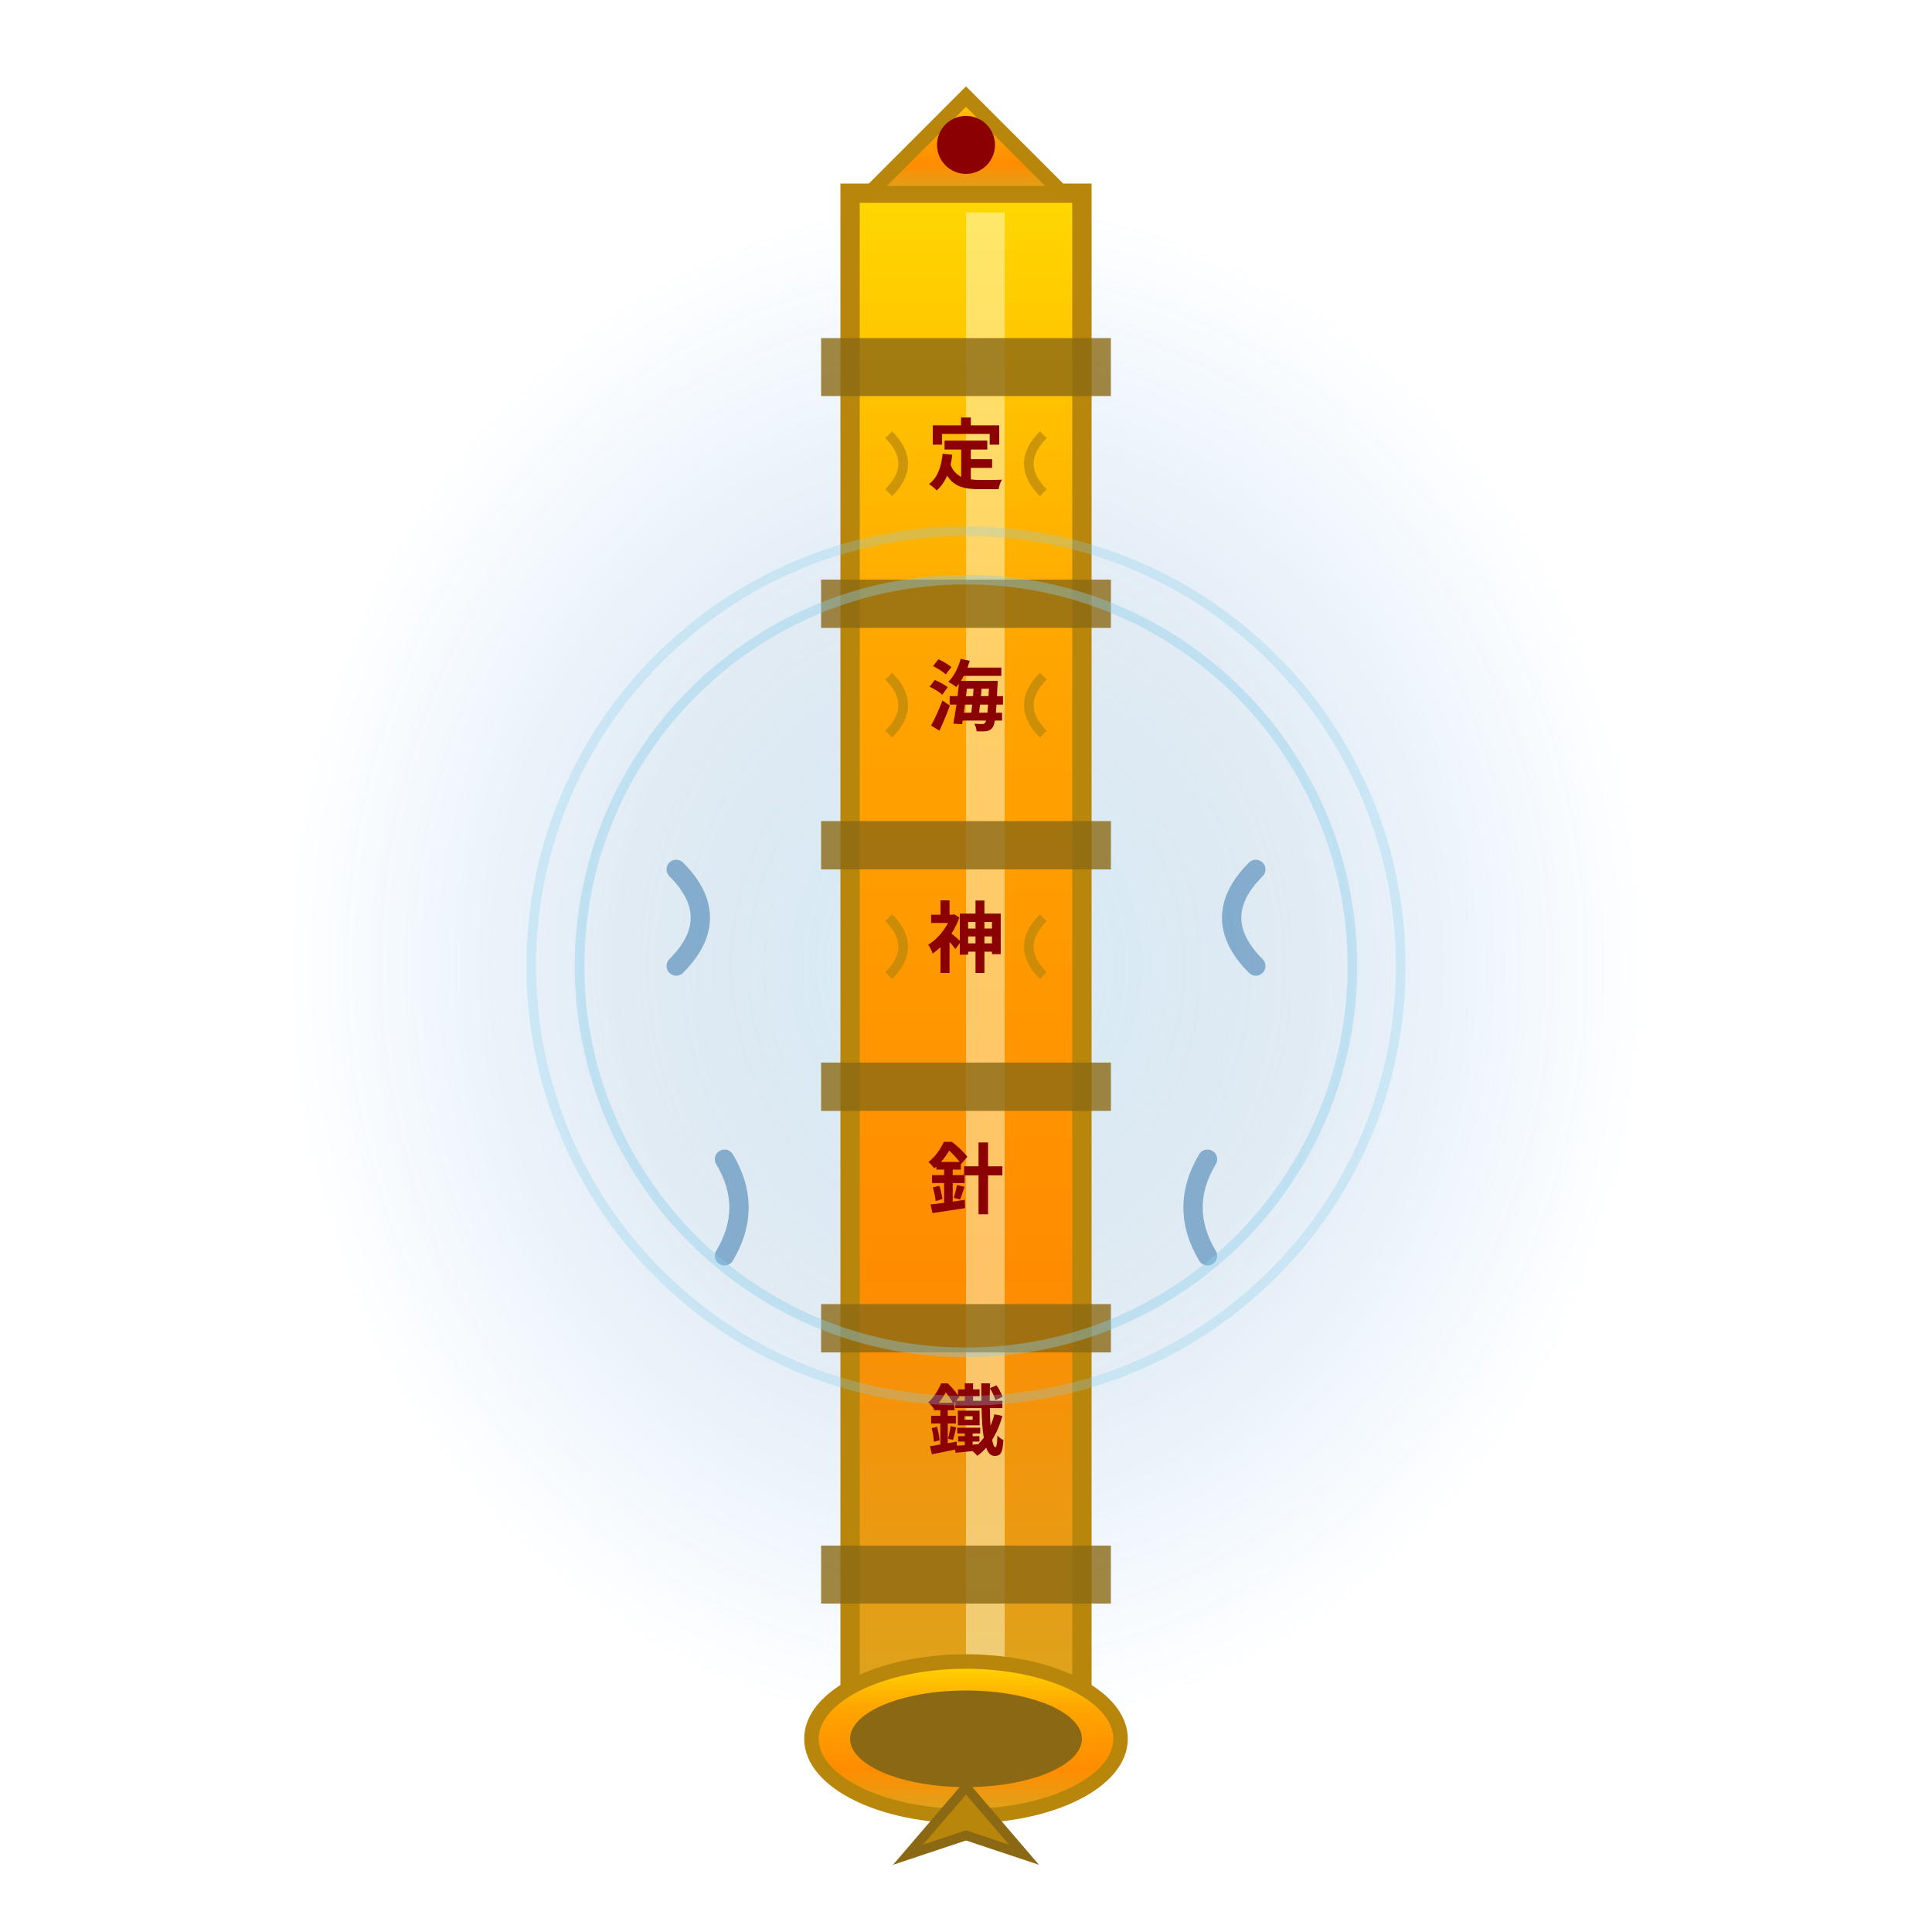
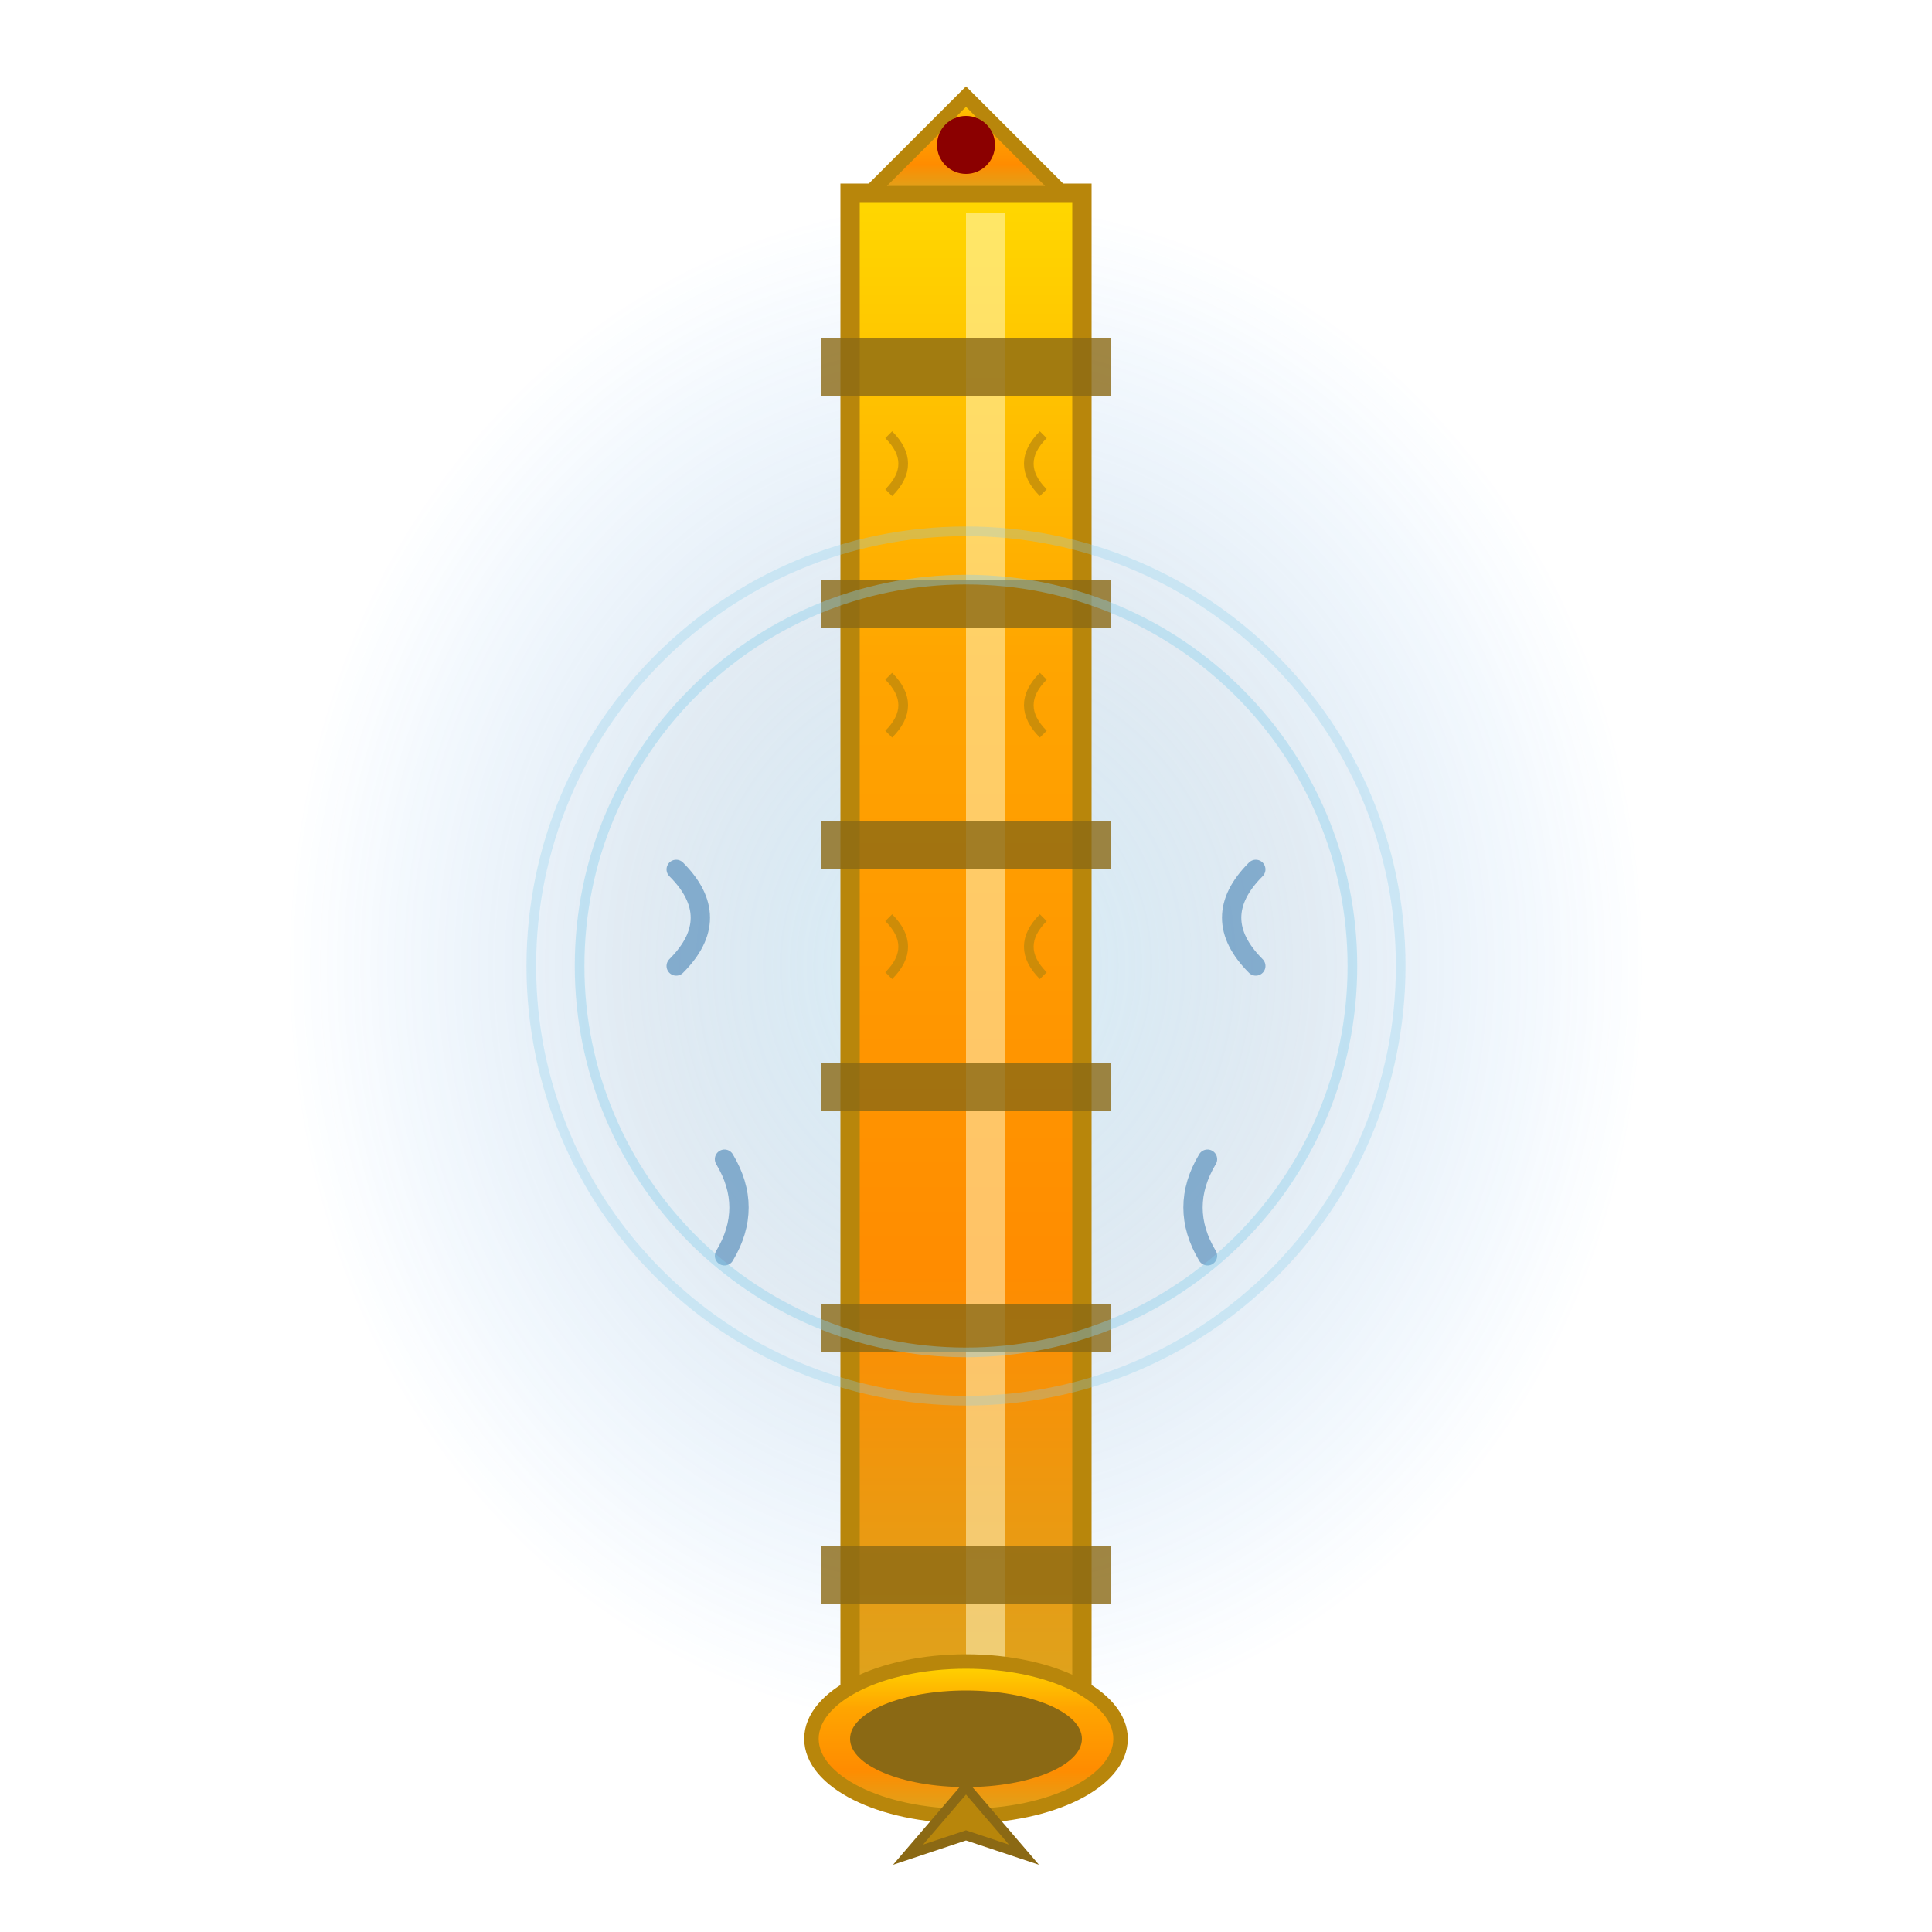
<svg xmlns="http://www.w3.org/2000/svg" viewBox="0 0 200 200">
  <defs>
    <linearGradient id="goldMetalGrad" x1="0%" y1="0%" x2="0%" y2="100%">
      <stop offset="0%" style="stop-color:#FFD700;stop-opacity:1" />
      <stop offset="30%" style="stop-color:#FFA500;stop-opacity:1" />
      <stop offset="70%" style="stop-color:#FF8C00;stop-opacity:1" />
      <stop offset="100%" style="stop-color:#DAA520;stop-opacity:1" />
    </linearGradient>
    <radialGradient id="powerGrad" cx="50%" cy="50%">
      <stop offset="0%" style="stop-color:#87CEEB;stop-opacity:0.8" />
      <stop offset="50%" style="stop-color:#4682B4;stop-opacity:0.4" />
      <stop offset="100%" style="stop-color:#1E90FF;stop-opacity:0" />
    </radialGradient>
    <linearGradient id="needleShine" x1="0%" y1="0%" x2="100%" y2="0%">
      <stop offset="0%" style="stop-color:#DAA520;stop-opacity:1" />
      <stop offset="50%" style="stop-color:#FFD700;stop-opacity:1" />
      <stop offset="100%" style="stop-color:#DAA520;stop-opacity:1" />
    </linearGradient>
  </defs>
  <ellipse cx="100" cy="100" rx="70" ry="80" fill="url(#powerGrad)" opacity="0.4">
    <animate attributeName="rx" values="70;75;70" dur="3s" repeatCount="indefinite" />
    <animate attributeName="ry" values="80;85;80" dur="3s" repeatCount="indefinite" />
  </ellipse>
  <rect x="88" y="20" width="24" height="160" fill="url(#goldMetalGrad)" stroke="#B8860B" stroke-width="2" />
  <rect x="100" y="22" width="4" height="156" fill="#FFFACD" opacity="0.5" />
  <path d="M 100 10 L 90 20 L 110 20 Z" fill="url(#goldMetalGrad)" stroke="#B8860B" stroke-width="1.5" />
  <circle cx="100" cy="15" r="3" fill="#8B0000" />
  <rect x="85" y="35" width="30" height="6" fill="#8B6914" opacity="0.8" />
  <rect x="85" y="60" width="30" height="5" fill="#8B6914" opacity="0.8" />
  <rect x="85" y="85" width="30" height="5" fill="#8B6914" opacity="0.8" />
  <rect x="85" y="110" width="30" height="5" fill="#8B6914" opacity="0.8" />
  <rect x="85" y="135" width="30" height="5" fill="#8B6914" opacity="0.8" />
  <rect x="85" y="160" width="30" height="6" fill="#8B6914" opacity="0.8" />
  <path d="M 92 45 Q 95 48, 92 51" stroke="#B8860B" stroke-width="1" fill="none" opacity="0.7" />
  <path d="M 108 45 Q 105 48, 108 51" stroke="#B8860B" stroke-width="1" fill="none" opacity="0.7" />
  <path d="M 92 70 Q 95 73, 92 76" stroke="#B8860B" stroke-width="1" fill="none" opacity="0.7" />
  <path d="M 108 70 Q 105 73, 108 76" stroke="#B8860B" stroke-width="1" fill="none" opacity="0.7" />
  <path d="M 92 95 Q 95 98, 92 101" stroke="#B8860B" stroke-width="1" fill="none" opacity="0.7" />
  <path d="M 108 95 Q 105 98, 108 101" stroke="#B8860B" stroke-width="1" fill="none" opacity="0.7" />
-   <text x="100" y="50" font-family="serif" font-size="8" fill="#8B0000" text-anchor="middle" font-weight="bold">定</text>
-   <text x="100" y="75" font-family="serif" font-size="8" fill="#8B0000" text-anchor="middle" font-weight="bold">海</text>
-   <text x="100" y="100" font-family="serif" font-size="8" fill="#8B0000" text-anchor="middle" font-weight="bold">神</text>
-   <text x="100" y="125" font-family="serif" font-size="8" fill="#8B0000" text-anchor="middle" font-weight="bold">針</text>
-   <text x="100" y="150" font-family="serif" font-size="8" fill="#8B0000" text-anchor="middle" font-weight="bold">鐵</text>
  <ellipse cx="100" cy="180" rx="16" ry="8" fill="url(#goldMetalGrad)" stroke="#B8860B" stroke-width="1.5" />
  <ellipse cx="100" cy="180" rx="12" ry="5" fill="#8B6914" />
  <path d="M 100 185 L 94 192 L 100 190 L 106 192 Z" fill="#B8860B" stroke="#8B6914" stroke-width="1" />
  <path d="M 70 90 Q 75 95, 70 100" stroke="#4682B4" stroke-width="2" fill="none" opacity="0.6" stroke-linecap="round">
    <animate attributeName="opacity" values="0.6;0.2;0.6" dur="2s" repeatCount="indefinite" />
  </path>
  <path d="M 130 90 Q 125 95, 130 100" stroke="#4682B4" stroke-width="2" fill="none" opacity="0.6" stroke-linecap="round">
    <animate attributeName="opacity" values="0.2;0.6;0.2" dur="2s" repeatCount="indefinite" />
  </path>
  <path d="M 75 120 Q 78 125, 75 130" stroke="#4682B4" stroke-width="2" fill="none" opacity="0.6" stroke-linecap="round">
    <animate attributeName="opacity" values="0.6;0.2;0.6" dur="2s" repeatCount="indefinite" />
  </path>
  <path d="M 125 120 Q 122 125, 125 130" stroke="#4682B4" stroke-width="2" fill="none" opacity="0.6" stroke-linecap="round">
    <animate attributeName="opacity" values="0.2;0.6;0.2" dur="2s" repeatCount="indefinite" />
  </path>
  <circle cx="100" cy="100" r="40" fill="none" stroke="#87CEEB" stroke-width="1" opacity="0.4">
    <animate attributeName="r" values="40;50;40" dur="3s" repeatCount="indefinite" />
    <animate attributeName="opacity" values="0.4;0;0.4" dur="3s" repeatCount="indefinite" />
  </circle>
  <circle cx="100" cy="100" r="45" fill="none" stroke="#87CEEB" stroke-width="1" opacity="0.3">
    <animate attributeName="r" values="45;55;45" dur="3s" repeatCount="indefinite" />
    <animate attributeName="opacity" values="0.3;0;0.3" dur="3s" repeatCount="indefinite" />
  </circle>
</svg>
